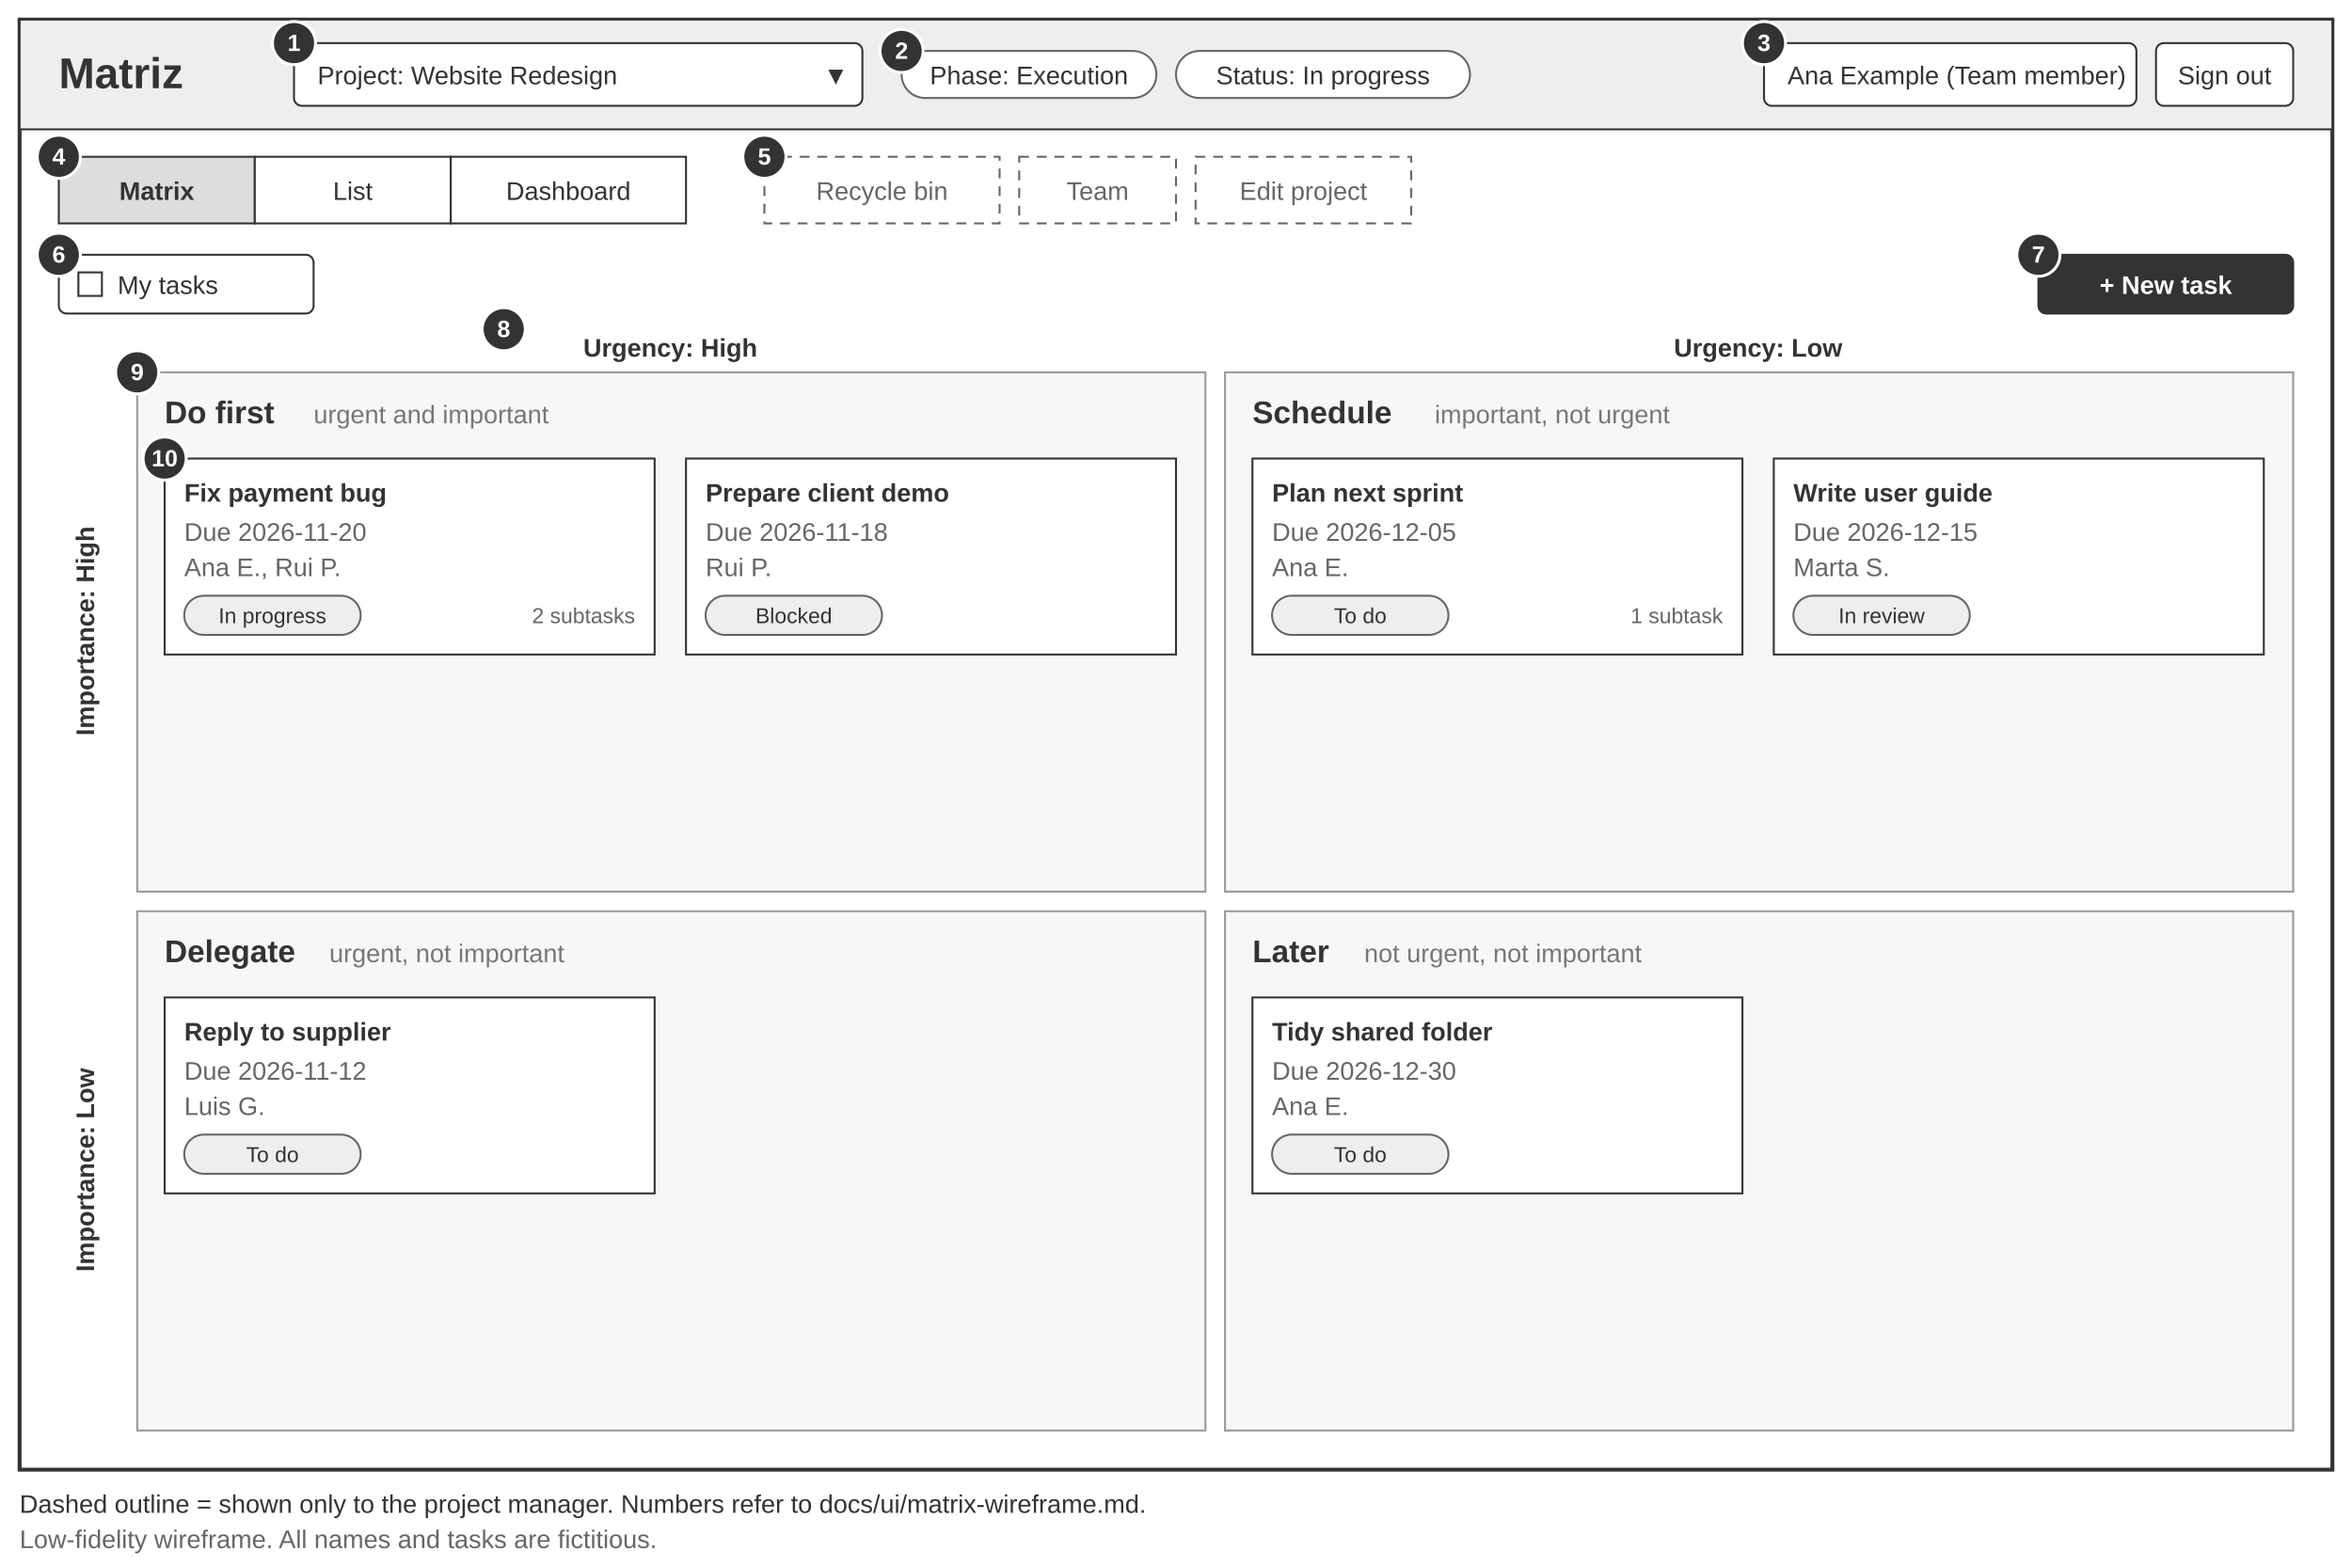
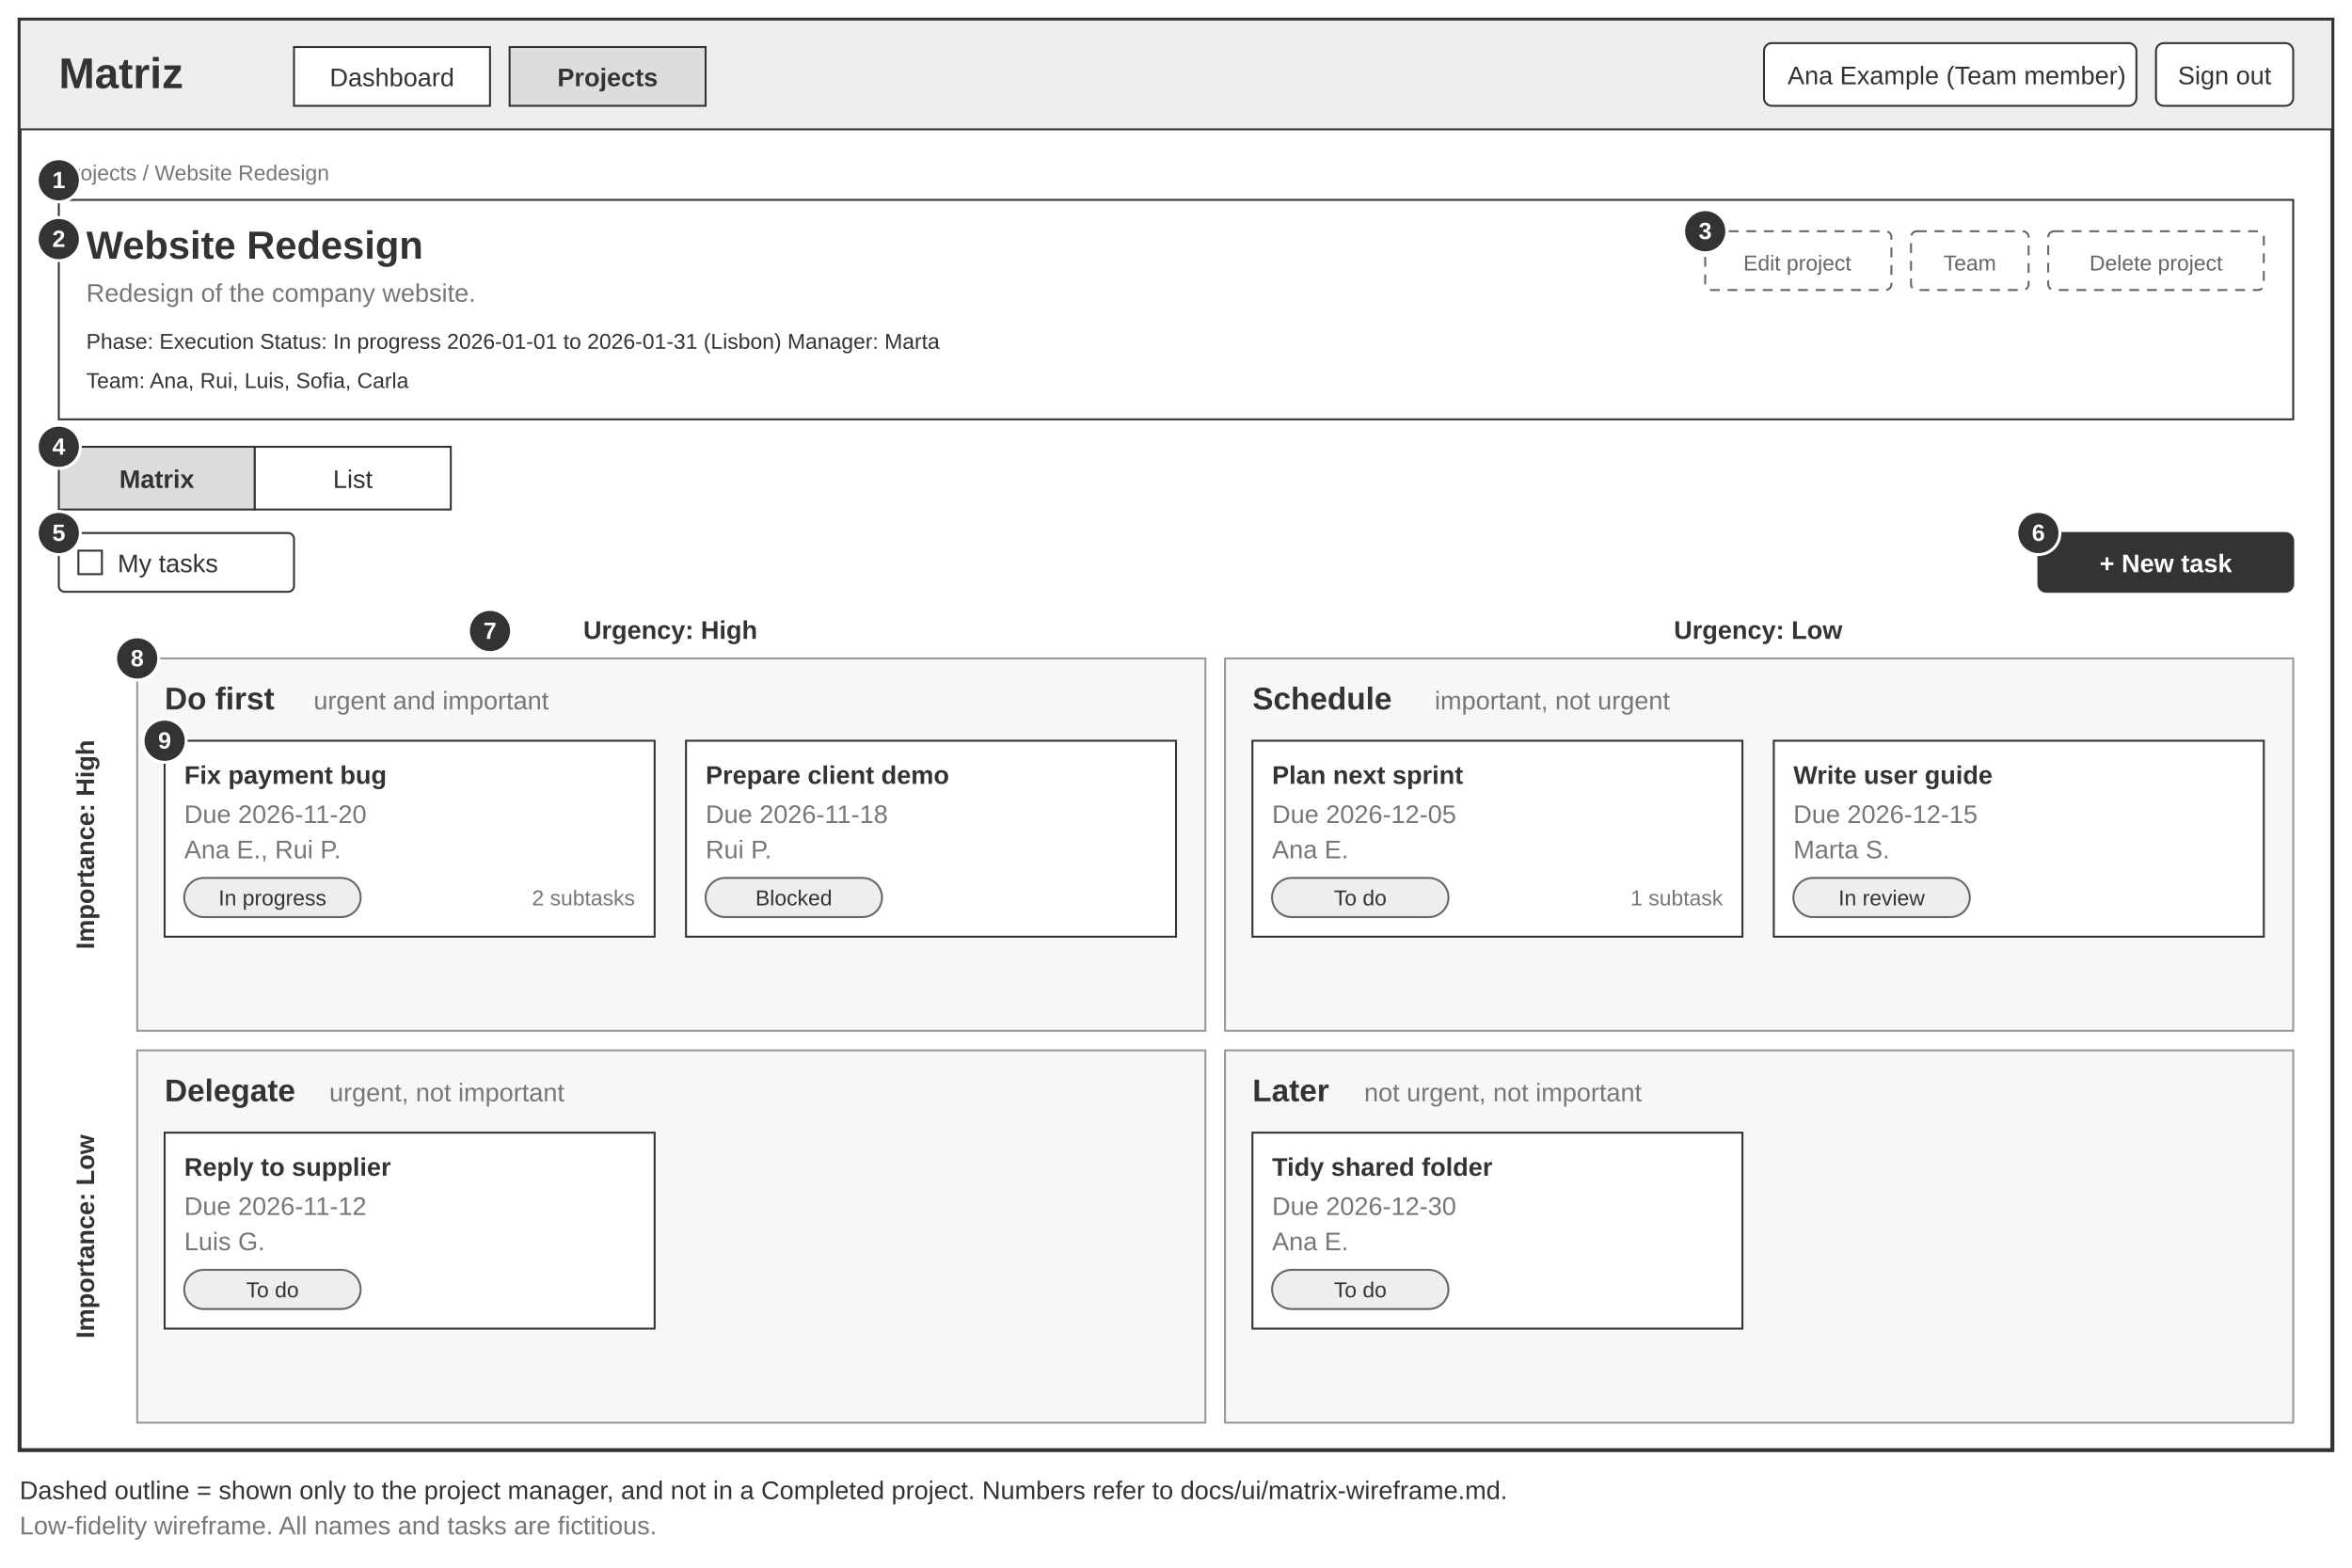
- <svg xmlns="http://www.w3.org/2000/svg" viewBox="0 0 1200 800" width="1200" height="800" font-family="Arial, Helvetica, sans-serif" font-size="13">
+ <svg xmlns="http://www.w3.org/2000/svg" viewBox="0 0 1200 800" width="1200" height="800">
+   <style>
+     text{font-family:Arial,Helvetica,sans-serif;font-size:13px;fill:#333}
+     .g{fill:#777}.b{font-weight:bold}.s{font-size:11px}.m{text-anchor:middle}.w{fill:#fff}.l{font-size:20px;font-weight:bold}.q{font-size:16px;font-weight:bold}
+     .box{fill:#fff;stroke:#333}.bar{fill:#eee;stroke:#333}.sel{fill:#ddd;stroke:#333}.dash{fill:#fff;stroke:#666;stroke-dasharray:5 4}
+     .quad{fill:#f7f7f7;stroke:#999}.chip{fill:#eee;stroke:#666}.dark{fill:#333;stroke:#333}
+     .c{fill:#333;stroke:#fff;stroke-width:1.5}.n{font-size:12px;font-weight:bold;fill:#fff;text-anchor:middle}
+   </style>
  <rect x="0" y="0" width="1200" height="800" fill="#ffffff" />
-   <rect x="10" y="10" width="1180" height="740" fill="#ffffff" stroke="#333333" stroke-width="2" />
-   <rect x="10" y="10" width="1180" height="56" fill="#eeeeee" stroke="#333333" />
-   <text x="30" y="45" font-size="22" font-weight="bold" fill="#333333">Matriz</text>
-   <rect x="150" y="22" width="290" height="32" rx="4" fill="#ffffff" stroke="#333333" />
-   <text x="162" y="43" fill="#333333">Project: Website Redesign</text>
-   <text x="420" y="43" fill="#333333">▼</text>
-   <rect x="460" y="26" width="130" height="24" rx="12" fill="#ffffff" stroke="#666666" />
-   <text x="525" y="43" text-anchor="middle" fill="#333333">Phase: Execution</text>
-   <rect x="600" y="26" width="150" height="24" rx="12" fill="#ffffff" stroke="#666666" />
-   <text x="675" y="43" text-anchor="middle" fill="#333333">Status: In progress</text>
-   <rect x="900" y="22" width="190" height="32" rx="4" fill="#ffffff" stroke="#333333" />
-   <text x="912" y="43" fill="#333333">Ana Example (Team member)</text>
-   <rect x="1100" y="22" width="70" height="32" rx="4" fill="#ffffff" stroke="#333333" />
-   <text x="1135" y="43" text-anchor="middle" fill="#333333">Sign out</text>
-   <rect x="30" y="80" width="100" height="34" fill="#dddddd" stroke="#333333" />
-   <text x="80" y="102" text-anchor="middle" font-weight="bold" fill="#333333">Matrix</text>
-   <rect x="130" y="80" width="100" height="34" fill="#ffffff" stroke="#333333" />
-   <text x="180" y="102" text-anchor="middle" fill="#333333">List</text>
-   <rect x="230" y="80" width="120" height="34" fill="#ffffff" stroke="#333333" />
-   <text x="290" y="102" text-anchor="middle" fill="#333333">Dashboard</text>
-   <rect x="390" y="80" width="120" height="34" fill="#ffffff" stroke="#666666" stroke-dasharray="5 4" />
-   <text x="450" y="102" text-anchor="middle" fill="#666666">Recycle bin</text>
-   <rect x="520" y="80" width="80" height="34" fill="#ffffff" stroke="#666666" stroke-dasharray="5 4" />
-   <text x="560" y="102" text-anchor="middle" fill="#666666">Team</text>
-   <rect x="610" y="80" width="110" height="34" fill="#ffffff" stroke="#666666" stroke-dasharray="5 4" />
-   <text x="665" y="102" text-anchor="middle" fill="#666666">Edit project</text>
-   <rect x="30" y="130" width="130" height="30" rx="4" fill="#ffffff" stroke="#333333" />
-   <rect x="40" y="139" width="12" height="12" fill="#ffffff" stroke="#333333" />
-   <text x="60" y="150" fill="#333333">My tasks</text>
-   <rect x="1040" y="130" width="130" height="30" rx="4" fill="#333333" stroke="#333333" />
-   <text x="1105" y="150" text-anchor="middle" fill="#ffffff" font-weight="bold">+ New task</text>
-   <text x="342" y="182" text-anchor="middle" font-weight="bold" fill="#333333">Urgency: High</text>
-   <text x="897" y="182" text-anchor="middle" font-weight="bold" fill="#333333">Urgency: Low</text>
-   <text x="48" y="322" text-anchor="middle" font-weight="bold" fill="#333333" transform="rotate(-90 48 322)">Importance: High</text>
-   <text x="48" y="597" text-anchor="middle" font-weight="bold" fill="#333333" transform="rotate(-90 48 597)">Importance: Low</text>
-   <rect x="70" y="190" width="545" height="265" fill="#f7f7f7" stroke="#999999" />
-   <text x="84" y="216" font-size="16" font-weight="bold" fill="#333333">Do first</text>
-   <text x="160" y="216" fill="#777777">urgent and important</text>
-   <rect x="84" y="234" width="250" height="100" fill="#ffffff" stroke="#333333" />
-   <text x="94" y="256" font-weight="bold" fill="#333333">Fix payment bug</text>
-   <text x="94" y="276" fill="#666666">Due 2026-11-20</text>
-   <text x="94" y="294" fill="#666666">Ana E., Rui P.</text>
-   <rect x="94" y="304" width="90" height="20" rx="10" fill="#eeeeee" stroke="#666666" />
-   <text x="139" y="318" text-anchor="middle" font-size="11" fill="#333333">In progress</text>
-   <text x="324" y="318" text-anchor="end" font-size="11" fill="#666666">2 subtasks</text>
-   <rect x="350" y="234" width="250" height="100" fill="#ffffff" stroke="#333333" />
-   <text x="360" y="256" font-weight="bold" fill="#333333">Prepare client demo</text>
-   <text x="360" y="276" fill="#666666">Due 2026-11-18</text>
-   <text x="360" y="294" fill="#666666">Rui P.</text>
-   <rect x="360" y="304" width="90" height="20" rx="10" fill="#eeeeee" stroke="#666666" />
-   <text x="405" y="318" text-anchor="middle" font-size="11" fill="#333333">Blocked</text>
-   <rect x="625" y="190" width="545" height="265" fill="#f7f7f7" stroke="#999999" />
-   <text x="639" y="216" font-size="16" font-weight="bold" fill="#333333">Schedule</text>
-   <text x="732" y="216" fill="#777777">important, not urgent</text>
-   <rect x="639" y="234" width="250" height="100" fill="#ffffff" stroke="#333333" />
-   <text x="649" y="256" font-weight="bold" fill="#333333">Plan next sprint</text>
-   <text x="649" y="276" fill="#666666">Due 2026-12-05</text>
-   <text x="649" y="294" fill="#666666">Ana E.</text>
-   <rect x="649" y="304" width="90" height="20" rx="10" fill="#eeeeee" stroke="#666666" />
-   <text x="694" y="318" text-anchor="middle" font-size="11" fill="#333333">To do</text>
-   <text x="879" y="318" text-anchor="end" font-size="11" fill="#666666">1 subtask</text>
-   <rect x="905" y="234" width="250" height="100" fill="#ffffff" stroke="#333333" />
-   <text x="915" y="256" font-weight="bold" fill="#333333">Write user guide</text>
-   <text x="915" y="276" fill="#666666">Due 2026-12-15</text>
-   <text x="915" y="294" fill="#666666">Marta S.</text>
-   <rect x="915" y="304" width="90" height="20" rx="10" fill="#eeeeee" stroke="#666666" />
-   <text x="960" y="318" text-anchor="middle" font-size="11" fill="#333333">In review</text>
-   <rect x="70" y="465" width="545" height="265" fill="#f7f7f7" stroke="#999999" />
-   <text x="84" y="491" font-size="16" font-weight="bold" fill="#333333">Delegate</text>
-   <text x="168" y="491" fill="#777777">urgent, not important</text>
-   <rect x="84" y="509" width="250" height="100" fill="#ffffff" stroke="#333333" />
-   <text x="94" y="531" font-weight="bold" fill="#333333">Reply to supplier</text>
-   <text x="94" y="551" fill="#666666">Due 2026-11-12</text>
-   <text x="94" y="569" fill="#666666">Luis G.</text>
-   <rect x="94" y="579" width="90" height="20" rx="10" fill="#eeeeee" stroke="#666666" />
-   <text x="139" y="593" text-anchor="middle" font-size="11" fill="#333333">To do</text>
-   <rect x="625" y="465" width="545" height="265" fill="#f7f7f7" stroke="#999999" />
-   <text x="639" y="491" font-size="16" font-weight="bold" fill="#333333">Later</text>
-   <text x="696" y="491" fill="#777777">not urgent, not important</text>
-   <rect x="639" y="509" width="250" height="100" fill="#ffffff" stroke="#333333" />
-   <text x="649" y="531" font-weight="bold" fill="#333333">Tidy shared folder</text>
-   <text x="649" y="551" fill="#666666">Due 2026-12-30</text>
-   <text x="649" y="569" fill="#666666">Ana E.</text>
-   <rect x="649" y="579" width="90" height="20" rx="10" fill="#eeeeee" stroke="#666666" />
-   <text x="694" y="593" text-anchor="middle" font-size="11" fill="#333333">To do</text>
-   <g fill="#333333" stroke="#ffffff" stroke-width="1.5">
-     <circle cx="150" cy="22" r="11" />
-     <circle cx="460" cy="26" r="11" />
-     <circle cx="900" cy="22" r="11" />
-     <circle cx="30" cy="80" r="11" />
-     <circle cx="390" cy="80" r="11" />
-     <circle cx="30" cy="130" r="11" />
-     <circle cx="1040" cy="130" r="11" />
-     <circle cx="342" cy="172" r="11" transform="translate(-85 -4)" />
-     <circle cx="70" cy="190" r="11" />
-     <circle cx="84" cy="234" r="11" />
-   </g>
-   <g fill="#ffffff" font-size="12" font-weight="bold" text-anchor="middle">
-     <text x="150" y="26">1</text>
-     <text x="460" y="30">2</text>
-     <text x="900" y="26">3</text>
-     <text x="30" y="84">4</text>
-     <text x="390" y="84">5</text>
-     <text x="30" y="134">6</text>
-     <text x="1040" y="134">7</text>
-     <text x="257" y="172">8</text>
-     <text x="70" y="194">9</text>
-     <text x="84" y="238">10</text>
-   </g>
-   <text x="10" y="772" fill="#333333">Dashed outline = shown only to the project manager. Numbers refer to docs/ui/matrix-wireframe.md.</text>
-   <text x="10" y="790" fill="#666666">Low-fidelity wireframe. All names and tasks are fictitious.</text>
+   <rect x="10" y="10" width="1180" height="730" fill="#ffffff" stroke="#333333" stroke-width="2" />
+   <rect class="bar" x="10" y="10" width="1180" height="56" />
+   <text x="30" y="45" style="font-size:22px;font-weight:bold">Matriz</text>
+   <rect class="box" x="150" y="24" width="100" height="30" />
+   <text x="200" y="44" class="m">Dashboard</text>
+   <rect class="sel" x="260" y="24" width="100" height="30" />
+   <text x="310" y="44" class="m b">Projects</text>
+   <rect class="box" x="900" y="22" width="190" height="32" rx="4" />
+   <text x="912" y="43">Ana Example (Team member)</text>
+   <rect class="box" x="1100" y="22" width="70" height="32" rx="4" />
+   <text x="1135" y="43" class="m">Sign out</text>
+   <text x="30" y="92" class="s g">Projects / Website Redesign</text>
+   <rect class="box" x="30" y="102" width="1140" height="112" fill="#fafafa" />
+   <text x="44" y="132" class="l">Website Redesign</text>
+   <text x="44" y="154" class="g">Redesign of the company website.</text>
+   <text x="44" y="178" class="s">Phase: Execution     Status: In progress     2026-01-01 to 2026-01-31 (Lisbon)     Manager: Marta</text>
+   <text x="44" y="198" class="s">Team: Ana, Rui, Luis, Sofia, Carla</text>
+   <rect class="dash" x="870" y="118" width="95" height="30" rx="3" />
+   <text x="917" y="138" class="m s" style="fill:#666">Edit project</text>
+   <rect class="dash" x="975" y="118" width="60" height="30" rx="3" />
+   <text x="1005" y="138" class="m s" style="fill:#666">Team</text>
+   <rect class="dash" x="1045" y="118" width="110" height="30" rx="3" />
+   <text x="1100" y="138" class="m s" style="fill:#666">Delete project</text>
+   <rect class="sel" x="30" y="228" width="100" height="32" />
+   <text x="80" y="249" class="m b">Matrix</text>
+   <rect class="box" x="130" y="228" width="100" height="32" />
+   <text x="180" y="249" class="m">List</text>
+   <rect class="box" x="30" y="272" width="120" height="30" rx="3" />
+   <rect class="box" x="40" y="281" width="12" height="12" />
+   <text x="60" y="292">My tasks</text>
+   <rect class="dark" x="1040" y="272" width="130" height="30" rx="4" />
+   <text x="1105" y="292" class="m w b">+ New task</text>
+   <text x="342" y="326" class="m b">Urgency: High</text>
+   <text x="897" y="326" class="m b">Urgency: Low</text>
+   <text x="48" y="431" class="m b" transform="rotate(-90 48 431)">Importance: High</text>
+   <text x="48" y="631" class="m b" transform="rotate(-90 48 631)">Importance: Low</text>
+   <rect class="quad" x="70" y="336" width="545" height="190" />
+   <text x="84" y="362" class="q">Do first</text>
+   <text x="160" y="362" class="g">urgent and important</text>
+   <rect class="box" x="84" y="378" width="250" height="100" />
+   <text x="94" y="400" class="b">Fix payment bug</text>
+   <text x="94" y="420" class="g">Due 2026-11-20</text>
+   <text x="94" y="438" class="g">Ana E., Rui P.</text>
+   <rect class="chip" x="94" y="448" width="90" height="20" rx="10" />
+   <text x="139" y="462" class="m s">In progress</text>
+   <text x="324" y="462" class="s g" style="text-anchor:end">2 subtasks</text>
+   <rect class="box" x="350" y="378" width="250" height="100" />
+   <text x="360" y="400" class="b">Prepare client demo</text>
+   <text x="360" y="420" class="g">Due 2026-11-18</text>
+   <text x="360" y="438" class="g">Rui P.</text>
+   <rect class="chip" x="360" y="448" width="90" height="20" rx="10" />
+   <text x="405" y="462" class="m s">Blocked</text>
+   <rect class="quad" x="625" y="336" width="545" height="190" />
+   <text x="639" y="362" class="q">Schedule</text>
+   <text x="732" y="362" class="g">important, not urgent</text>
+   <rect class="box" x="639" y="378" width="250" height="100" />
+   <text x="649" y="400" class="b">Plan next sprint</text>
+   <text x="649" y="420" class="g">Due 2026-12-05</text>
+   <text x="649" y="438" class="g">Ana E.</text>
+   <rect class="chip" x="649" y="448" width="90" height="20" rx="10" />
+   <text x="694" y="462" class="m s">To do</text>
+   <text x="879" y="462" class="s g" style="text-anchor:end">1 subtask</text>
+   <rect class="box" x="905" y="378" width="250" height="100" />
+   <text x="915" y="400" class="b">Write user guide</text>
+   <text x="915" y="420" class="g">Due 2026-12-15</text>
+   <text x="915" y="438" class="g">Marta S.</text>
+   <rect class="chip" x="915" y="448" width="90" height="20" rx="10" />
+   <text x="960" y="462" class="m s">In review</text>
+   <rect class="quad" x="70" y="536" width="545" height="190" />
+   <text x="84" y="562" class="q">Delegate</text>
+   <text x="168" y="562" class="g">urgent, not important</text>
+   <rect class="box" x="84" y="578" width="250" height="100" />
+   <text x="94" y="600" class="b">Reply to supplier</text>
+   <text x="94" y="620" class="g">Due 2026-11-12</text>
+   <text x="94" y="638" class="g">Luis G.</text>
+   <rect class="chip" x="94" y="648" width="90" height="20" rx="10" />
+   <text x="139" y="662" class="m s">To do</text>
+   <rect class="quad" x="625" y="536" width="545" height="190" />
+   <text x="639" y="562" class="q">Later</text>
+   <text x="696" y="562" class="g">not urgent, not important</text>
+   <rect class="box" x="639" y="578" width="250" height="100" />
+   <text x="649" y="600" class="b">Tidy shared folder</text>
+   <text x="649" y="620" class="g">Due 2026-12-30</text>
+   <text x="649" y="638" class="g">Ana E.</text>
+   <rect class="chip" x="649" y="648" width="90" height="20" rx="10" />
+   <text x="694" y="662" class="m s">To do</text>
+   <circle class="c" cx="30" cy="92" r="11" />
+   <text class="n" x="30" y="96">1</text>
+   <circle class="c" cx="30" cy="122" r="11" />
+   <text class="n" x="30" y="126">2</text>
+   <circle class="c" cx="870" cy="118" r="11" />
+   <text class="n" x="870" y="122">3</text>
+   <circle class="c" cx="30" cy="228" r="11" />
+   <text class="n" x="30" y="232">4</text>
+   <circle class="c" cx="30" cy="272" r="11" />
+   <text class="n" x="30" y="276">5</text>
+   <circle class="c" cx="1040" cy="272" r="11" />
+   <text class="n" x="1040" y="276">6</text>
+   <circle class="c" cx="250" cy="322" r="11" />
+   <text class="n" x="250" y="326">7</text>
+   <circle class="c" cx="70" cy="336" r="11" />
+   <text class="n" x="70" y="340">8</text>
+   <circle class="c" cx="84" cy="378" r="11" />
+   <text class="n" x="84" y="382">9</text>
+   <text x="10" y="765">Dashed outline = shown only to the project manager, and not in a Completed project. Numbers refer to docs/ui/matrix-wireframe.md.</text>
+   <text x="10" y="783" class="g">Low-fidelity wireframe. All names and tasks are fictitious.</text>
</svg>
